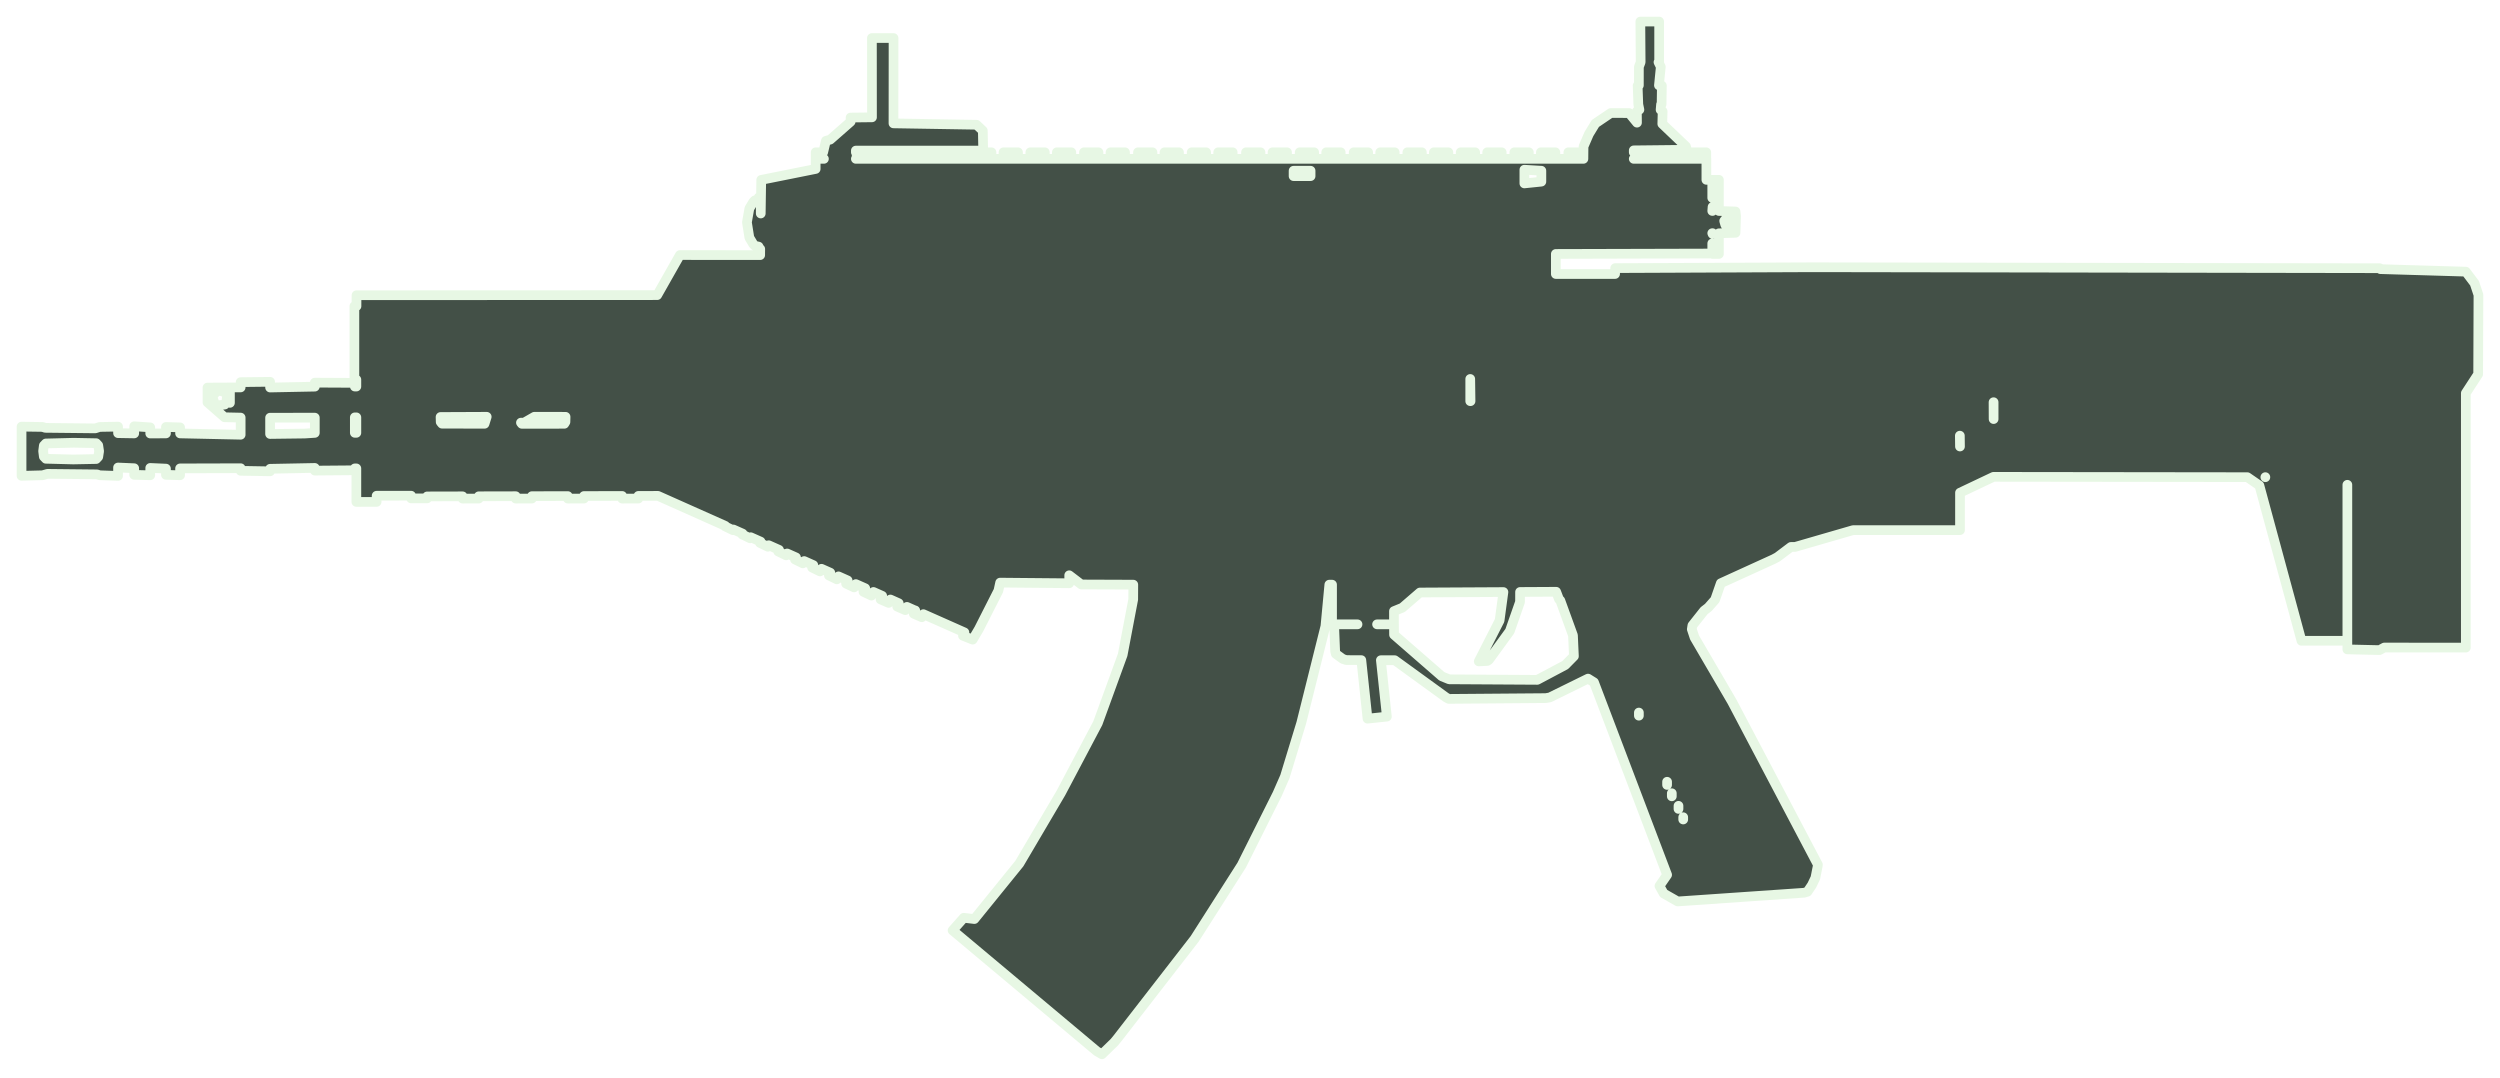
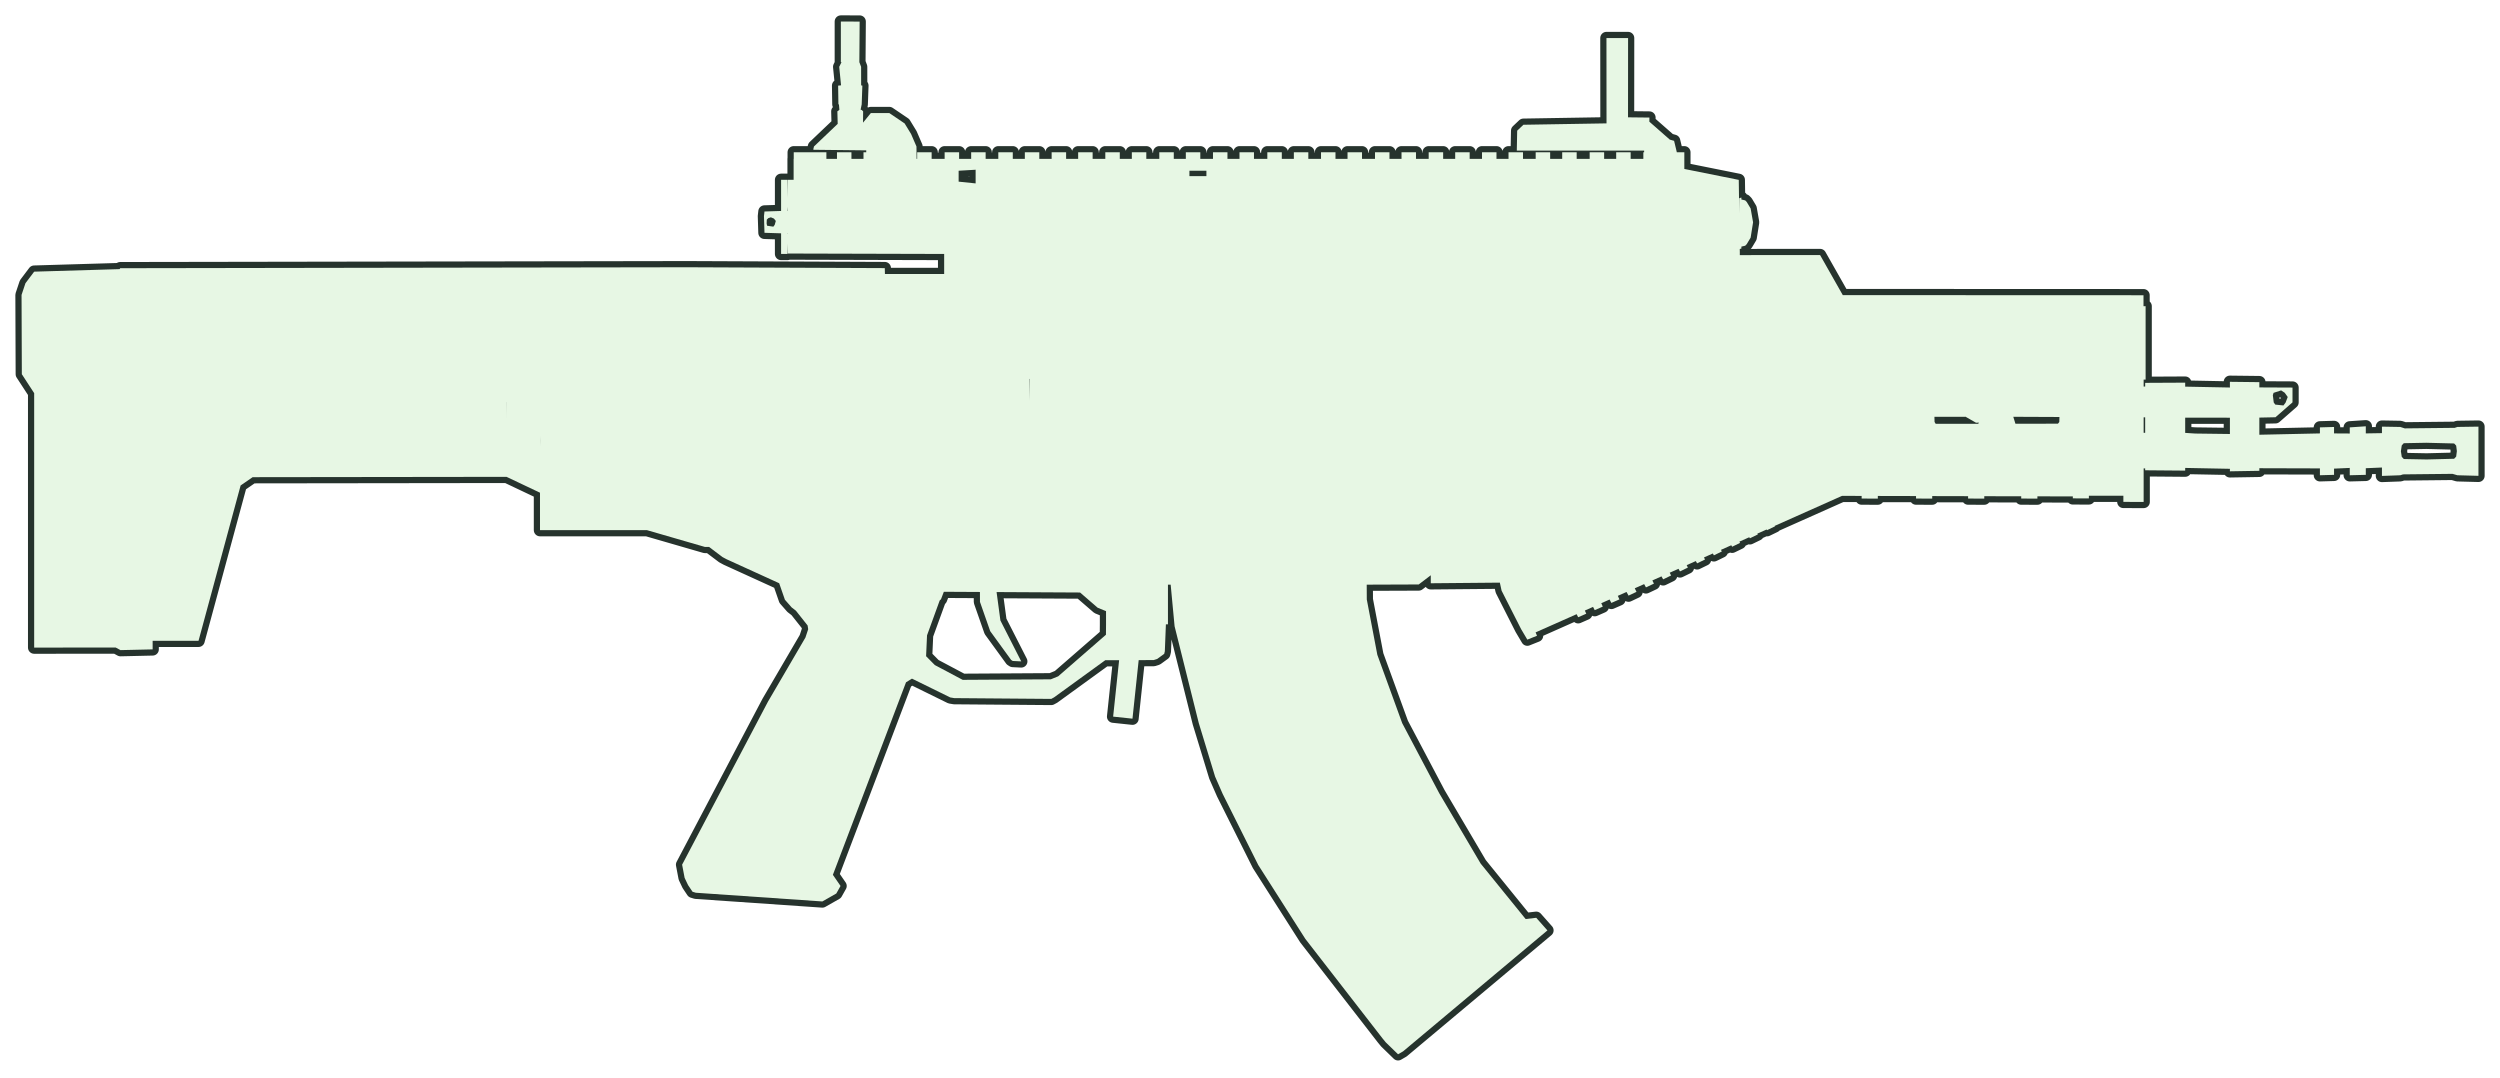
<svg xmlns="http://www.w3.org/2000/svg" width="232" height="100" viewBox="0 0 232 100">
-   <path fill="#435047" fill-rule="evenodd" stroke="#e7f7e4" stroke-width="0.9" stroke-linejoin="round" d="M16.712,39.661L15.401,39.623L15.401,40.221L13.943,40.230L13.943,39.661L12.454,39.560L12.454,40.221L10.955,40.195L10.955,39.592L9.251,39.622L8.839,39.754L4.203,39.704L3.950,39.620L2.000,39.591L2.000,44.156L3.953,44.104L4.407,43.973L8.996,44.022L9.254,44.104L10.955,44.166L10.955,43.385L12.454,43.451L12.454,44.065L13.943,44.104L13.943,43.424L15.401,43.489L15.401,44.065L16.712,44.103L16.712,43.467L22.333,43.451L22.333,43.691L25.065,43.738L25.065,43.505L29.215,43.423L29.215,43.673L32.928,43.641L32.928,43.467L33.070,43.467L33.070,46.579L34.951,46.575L34.951,46.004L38.152,46.002L38.152,46.250L39.642,46.248L39.642,46.068L42.929,46.060L42.929,46.269L44.430,46.266L44.431,46.056L47.859,46.048L47.859,46.269L49.361,46.266L49.361,46.045L52.690,46.037L52.690,46.269L54.192,46.266L54.192,46.033L57.738,46.025L57.738,46.269L59.240,46.266L59.240,46.021L61.061,46.017L67.304,48.801L67.283,48.844L68.019,49.200L68.055,49.136L68.915,49.519L68.876,49.597L69.611,49.954L69.667,49.855L70.582,50.262L70.523,50.381L71.258,50.738L71.337,50.599L72.292,51.025L72.217,51.178L72.951,51.536L73.049,51.363L73.870,51.729L73.775,51.922L74.509,52.279L74.629,52.067L75.476,52.445L75.364,52.670L76.098,53.028L76.236,52.784L77.052,53.148L76.923,53.405L77.659,53.763L77.814,53.487L78.661,53.865L78.517,54.160L79.256,54.510L79.424,54.205L80.295,54.593L80.132,54.924L80.872,55.274L81.058,54.934L81.867,55.294L81.718,55.624L82.467,55.951L82.629,55.634L83.403,55.979L83.261,56.294L84.010,56.621L84.165,56.319L84.927,56.659L84.796,56.952L85.545,57.280L85.690,56.996L89.497,58.686L89.366,58.998L90.264,59.357L90.843,58.379L92.653,54.812L92.815,54.068L99.224,54.127L99.224,53.385L100.344,54.238L105.169,54.256L105.162,55.629L104.184,60.767L101.876,67.109L98.450,73.596L94.594,80.141L90.421,85.287L89.438,85.171L88.400,86.342L101.793,97.565L102.261,97.837L103.406,96.724L103.693,96.374L110.864,87.129L115.231,80.278L118.538,73.669L119.240,72.066L120.755,67.096L122.998,58.117L123.362,54.256L123.614,54.256L123.614,57.938L125.978,57.938L123.805,57.940L123.904,60.439L123.963,60.678L124.615,61.152L124.937,61.254L126.330,61.260L126.500,62.859L126.845,66.118L126.906,66.692L128.701,66.502L128.146,61.267L129.431,61.267L134.192,64.721L134.445,64.858L143.446,64.785L143.819,64.722L147.370,62.976L147.922,63.319L154.709,81.184L153.998,82.217L154.392,82.918L155.687,83.655L167.428,82.846L167.736,82.752L168.150,82.133L168.467,81.466L168.689,80.347L168.700,80.241L160.733,65.114L157.255,59.163L157.000,58.392L157.054,58.043L158.139,56.674L158.534,56.368L159.161,55.654L159.693,54.123L164.593,51.889L164.952,51.695L166.197,50.756L166.582,50.756L171.968,49.196L181.888,49.196L181.889,45.723L184.992,44.251L208.555,44.282L209.670,45.050L213.577,59.465L217.835,59.465L217.835,60.262L220.819,60.331L221.263,60.091L228.829,60.096L228.829,36.484L229.974,34.726L230.000,27.368L229.639,26.285L228.829,25.210L220.900,24.975L220.846,24.890L168.224,24.801L149.892,24.881L149.878,25.427L144.382,25.427L144.382,23.567L158.897,23.527L158.897,22.589L158.927,23.567L159.515,23.567L159.515,21.652L161.056,21.604L161.104,20.059L161.056,19.627L159.515,19.578L159.515,16.688L158.927,16.688L158.897,18.362L158.897,16.688L158.352,16.688L158.352,14.741L151.613,14.741L151.868,14.741L151.868,14.133L151.613,14.133L151.613,13.953L156.504,13.899L156.526,13.851L156.461,13.590L154.262,11.495L154.292,10.334L154.104,10.189L154.146,9.693L154.195,9.680L154.221,7.947L153.950,7.919L154.121,6.202L153.908,5.769L153.969,5.769L153.969,2.000L152.225,2.002L152.252,5.769L152.089,6.200L152.086,7.920L151.973,7.947L152.035,9.690L152.136,10.180L152.032,10.206L151.902,10.334L151.912,11.383L151.185,10.492L149.475,10.490L148.051,11.454L147.453,12.433L146.952,13.593L146.940,14.741L79.424,14.741L79.498,14.741L79.498,14.133L79.424,14.133L79.424,13.975L91.241,13.975L91.205,12.126L90.626,11.578L82.915,11.449L82.921,3.531L80.914,3.531L80.920,10.888L78.934,10.910L78.940,11.292L77.044,12.956L76.645,13.069L76.390,14.133L75.694,14.133L75.694,14.741L76.460,14.741L75.694,14.741L75.694,15.679L70.643,16.693L70.598,19.813L70.598,18.397L70.399,18.332L70.399,18.514L70.047,18.595L69.904,18.741L69.541,19.347L69.315,20.630L69.541,22.052L69.904,22.658L70.046,22.804L70.399,22.885L70.400,23.067L70.550,23.106L70.545,23.471L70.545,23.674L63.097,23.668L60.989,27.387L33.083,27.398L33.082,28.413L32.887,28.413L32.887,35.228L33.070,35.228L33.070,35.872L32.928,35.871L32.928,35.529L29.215,35.510L29.215,35.880L25.065,35.962L25.065,35.432L22.333,35.464L22.333,35.952L19.256,35.967L19.256,37.339L20.836,38.721L22.333,38.753L22.333,40.344L16.712,40.221L16.712,39.661ZM84.933,56.647L84.933,56.647L84.927,56.659L84.933,56.647ZM126.424,62.151L126.424,62.151L126.424,62.151L126.424,62.151ZM128.295,62.668L128.295,62.668L128.295,62.668L128.295,62.668ZM217.835,44.989L217.835,45.023L217.835,59.465L217.835,44.989ZM104.965,76.368L104.965,76.368L104.965,76.368L104.965,76.368ZM136.438,35.167L136.466,37.227L136.438,37.227L136.438,35.167ZM120.045,16.345L120.045,15.844L121.622,15.844L121.622,16.345L120.045,16.345ZM87.064,51.517L87.064,51.517L87.064,51.517L87.064,51.517ZM70.546,23.471L70.546,23.471L70.546,23.471L70.546,23.471ZM70.281,27.876L70.281,27.876L70.281,27.876L70.281,27.876ZM32.928,40.165L32.928,38.731L33.070,38.730L33.070,40.166L32.928,40.165ZM40.897,39.163L40.884,38.697L45.167,38.678L44.967,39.325L41.023,39.317L40.897,39.163ZM29.215,38.759L29.215,40.171L28.278,40.233L25.065,40.275L25.065,38.763L29.215,38.759ZM9.197,41.870L9.117,42.394L8.926,42.597L6.805,42.639L4.257,42.573L4.067,42.372L4.003,41.863L4.067,41.354L4.257,41.154L6.840,41.088L8.929,41.129L9.117,41.333L9.197,41.870ZM20.856,37.545L20.096,37.627L19.899,37.364L19.699,36.841L19.978,36.448L20.312,36.229L21.014,36.455L21.080,36.676L20.997,37.350L20.856,37.545ZM21.338,36.611L21.338,37.385L21.338,35.973L21.338,36.611ZM49.592,38.676L52.485,38.681L52.473,39.157L52.371,39.327L48.430,39.330L48.344,39.222L48.629,39.228L49.592,38.676ZM88.783,49.646L88.783,49.646L88.783,49.646L88.783,49.646ZM102.976,96.538L102.976,96.538L102.976,96.538L102.976,96.538ZM152.088,66.310L152.088,66.415L152.088,66.125L152.088,66.310ZM129.360,57.938L129.360,56.714L130.138,56.396L131.770,54.985L139.518,54.943L139.162,57.583L137.229,61.377L138.018,61.338L138.167,61.242L140.110,58.569L141.059,55.856L141.063,54.935L144.412,54.917L144.675,55.608L144.796,55.723L145.972,58.961L146.059,60.896L145.251,61.716L142.661,63.091L134.483,63.041L133.801,62.762L129.368,58.904L129.360,57.940L127.793,57.938L129.360,57.938ZM129.814,51.870L129.814,51.870L129.814,51.870L129.814,51.870ZM144.348,51.824L144.348,51.824L144.348,51.824L144.348,51.824ZM141.462,15.751L143.039,15.844L143.039,16.857L141.462,17.020L141.462,15.751ZM158.926,21.710L158.897,21.639L158.926,21.640L158.926,21.710ZM158.897,19.575L158.927,19.199L158.927,19.575L158.897,19.575ZM160.844,20.438L160.811,20.948L160.233,21.035L160.107,20.864L160.005,20.504L160.177,20.286L160.462,20.166L160.703,20.244L160.844,20.438ZM181.874,40.430L181.886,41.428L181.886,41.436L181.874,40.430ZM185.000,37.325L185.007,37.325L185.007,38.889L185.000,37.325ZM210.225,44.279L210.225,44.285L210.225,44.279L210.225,44.279ZM156.202,75.838L156.202,76.018L156.202,76.048L156.202,75.838ZM155.764,75.067L155.764,74.780L155.764,74.959L155.764,75.067ZM155.144,73.792L155.144,73.899L155.144,73.612L155.144,73.792ZM154.706,72.548L154.706,72.733L154.706,72.841L154.706,72.548ZM80.675,14.133L80.675,14.741L82.018,14.741L82.018,14.133L80.675,14.133ZM83.136,14.741L84.479,14.741L84.479,14.133L83.136,14.133L83.136,14.741ZM85.685,14.133L85.685,14.741L87.028,14.741L87.028,14.133L85.685,14.133ZM89.489,14.741L89.489,14.133L88.146,14.133L88.146,14.741L89.489,14.741ZM92.009,14.741L92.009,14.133L90.666,14.133L90.666,14.741L92.009,14.741ZM96.958,14.133L95.615,14.133L95.615,14.741L96.958,14.741L96.958,14.133ZM94.470,14.133L93.127,14.133L93.127,14.741L94.470,14.741L94.470,14.133ZM101.939,14.133L100.596,14.133L100.596,14.741L101.939,14.741L101.939,14.133ZM98.076,14.133L98.076,14.741L99.419,14.741L99.419,14.133L98.076,14.133ZM104.400,14.741L104.400,14.133L103.057,14.133L103.057,14.741L104.400,14.741ZM108.067,14.133L108.067,14.741L109.410,14.741L109.410,14.133L108.067,14.133ZM106.949,14.133L105.606,14.133L105.606,14.741L106.949,14.741L106.949,14.133ZM111.930,14.741L111.930,14.133L110.587,14.133L110.587,14.741L111.930,14.741ZM114.392,14.133L113.049,14.133L113.049,14.741L114.392,14.741L114.392,14.133ZM116.974,14.741L116.974,14.133L115.631,14.133L115.631,14.741L116.974,14.741ZM119.435,14.741L119.435,14.133L118.092,14.133L118.092,14.741L119.435,14.741ZM121.955,14.133L120.612,14.133L120.612,14.741L121.955,14.741L121.955,14.133ZM124.416,14.741L124.416,14.133L123.073,14.133L123.073,14.741L124.416,14.741ZM128.084,14.133L128.084,14.741L129.427,14.741L129.427,14.133L128.084,14.133ZM126.966,14.133L125.623,14.133L125.623,14.741L126.966,14.741L126.966,14.133ZM140.533,14.741L141.876,14.741L141.876,14.133L140.533,14.133L140.533,14.741ZM130.604,14.741L131.947,14.741L131.947,14.133L130.604,14.133L130.604,14.741ZM134.408,14.133L133.065,14.133L133.065,14.741L134.408,14.741L134.408,14.133ZM135.552,14.741L136.895,14.741L136.895,14.133L135.552,14.133L135.552,14.741ZM138.014,14.133L138.014,14.741L139.357,14.741L139.357,14.133L138.014,14.133ZM145.544,14.741L146.887,14.741L146.887,14.133L145.544,14.133L145.544,14.741ZM144.338,14.741L144.338,14.133L142.995,14.133L142.995,14.741L144.338,14.741ZM154.329,14.741L154.329,14.133L152.986,14.133L152.986,14.741L154.329,14.741ZM158.341,14.133L155.311,14.133L155.311,14.741L158.341,14.741L158.341,14.133Z" />
+   <path fill="#e7f7e4" fill-rule="evenodd" stroke="#26332d" stroke-width="1.15" stroke-linejoin="round" paint-order="stroke fill" d="M2.000,27.368L2.026,34.726L3.171,36.484L3.171,60.096L10.737,60.091L11.181,60.331L14.165,60.262L14.165,59.465L18.423,59.465L22.330,45.050L23.445,44.282L47.008,44.251L50.111,45.723L50.112,49.196L60.032,49.196L65.418,50.756L65.803,50.756L67.048,51.695L67.407,51.889L72.307,54.123L72.839,55.654L73.466,56.368L73.861,56.674L74.946,58.043L75.000,58.392L74.745,59.163L71.267,65.114L63.300,80.241L63.533,81.466L63.850,82.133L64.264,82.752L64.572,82.846L76.313,83.655L77.608,82.918L78.002,82.217L77.291,81.184L84.078,63.319L84.630,62.976L88.181,64.722L88.554,64.785L97.555,64.858L97.808,64.721L102.569,61.267L103.854,61.267L103.299,66.502L105.094,66.692L105.670,61.260L107.063,61.254L107.385,61.152L108.037,60.678L108.096,60.439L108.195,57.940L106.022,57.938L108.386,57.938L108.386,54.256L108.638,54.256L109.002,58.117L111.245,67.096L112.760,72.066L113.462,73.669L116.769,80.278L121.136,87.129L128.307,96.374L128.594,96.724L129.739,97.837L130.207,97.565L143.600,86.342L142.562,85.171L141.579,85.287L137.406,80.141L133.550,73.596L130.124,67.109L127.816,60.767L126.838,55.629L126.831,54.256L131.656,54.238L132.776,53.385L132.776,54.127L139.185,54.068L139.347,54.812L141.157,58.379L141.736,59.357L142.634,58.998L142.503,58.686L146.310,56.996L146.455,57.280L147.204,56.952L147.073,56.659L147.835,56.319L147.990,56.621L148.739,56.294L148.597,55.979L149.371,55.634L149.533,55.951L150.282,55.624L150.133,55.294L150.942,54.934L151.128,55.274L151.868,54.924L151.705,54.593L152.576,54.205L152.744,54.510L153.483,54.160L153.339,53.865L154.186,53.487L154.341,53.763L155.077,53.405L154.948,53.148L155.764,52.784L155.902,53.028L156.636,52.670L156.524,52.445L157.371,52.067L157.491,52.279L158.225,51.922L158.130,51.729L158.951,51.363L159.049,51.536L159.783,51.178L159.708,51.025L160.663,50.599L160.742,50.738L161.477,50.381L161.418,50.262L162.333,49.855L162.389,49.954L163.124,49.597L163.085,49.519L163.945,49.136L163.981,49.200L164.717,48.844L164.696,48.801L170.939,46.017L172.760,46.021L172.760,46.266L174.262,46.269L174.262,46.025L177.808,46.033L177.808,46.266L179.310,46.269L179.310,46.037L182.639,46.045L182.639,46.266L184.141,46.269L184.141,46.048L187.569,46.056L187.570,46.266L189.071,46.269L189.071,46.060L192.358,46.068L192.358,46.248L193.848,46.250L193.848,46.002L197.049,46.004L197.049,46.575L198.930,46.579L198.930,43.467L199.072,43.467L199.072,43.641L202.785,43.673L202.785,43.423L206.935,43.505L206.935,43.738L209.667,43.691L209.667,43.451L215.288,43.467L215.288,44.103L216.599,44.065L216.599,43.489L218.057,43.424L218.057,44.104L219.546,44.065L219.546,43.451L221.045,43.385L221.045,44.166L222.746,44.104L223.004,44.022L227.593,43.973L228.047,44.104L230.000,44.156L230.000,39.591L228.050,39.620L227.797,39.704L223.161,39.754L222.749,39.622L221.045,39.592L221.045,40.195L219.546,40.221L219.546,39.560L218.057,39.661L218.057,40.230L216.599,40.221L216.599,39.623L215.288,39.661L215.288,40.221L209.667,40.344L209.667,38.753L211.164,38.721L212.744,37.339L212.744,35.967L209.667,35.952L209.667,35.464L206.935,35.432L206.935,35.962L202.785,35.880L202.785,35.510L199.072,35.529L199.072,35.871L198.930,35.872L198.930,35.228L199.113,35.228L199.113,28.413L198.918,28.413L198.917,27.398L171.011,27.387L168.903,23.668L161.455,23.674L161.455,23.471L161.450,23.106L161.600,23.067L161.601,22.885L161.954,22.804L162.096,22.658L162.459,22.052L162.685,20.630L162.459,19.347L162.096,18.741L161.953,18.595L161.601,18.514L161.601,18.332L161.402,18.397L161.402,19.813L161.357,16.693L156.306,15.679L156.306,14.741L155.540,14.741L156.306,14.741L156.306,14.133L155.610,14.133L155.355,13.069L154.956,12.956L153.060,11.292L153.066,10.910L151.080,10.888L151.086,3.531L149.079,3.531L149.085,11.449L141.374,11.578L140.795,12.126L140.759,13.975L152.576,13.975L152.576,14.133L152.502,14.133L152.502,14.741L152.576,14.741L85.060,14.741L85.048,13.593L84.547,12.433L83.949,11.454L82.525,10.490L80.815,10.492L80.088,11.383L80.098,10.334L79.968,10.206L79.864,10.180L79.965,9.690L80.027,7.947L79.914,7.920L79.911,6.200L79.748,5.769L79.775,2.002L78.031,2.000L78.031,5.769L78.092,5.769L77.879,6.202L78.050,7.919L77.779,7.947L77.805,9.680L77.854,9.693L77.896,10.189L77.708,10.334L77.738,11.495L75.539,13.590L75.474,13.851L75.496,13.899L80.387,13.953L80.387,14.133L80.132,14.133L80.132,14.741L80.387,14.741L73.648,14.741L73.648,16.688L73.103,16.688L73.103,18.362L73.073,16.688L72.485,16.688L72.485,19.578L70.944,19.627L70.896,20.059L70.944,21.604L72.485,21.652L72.485,23.567L73.073,23.567L73.103,22.589L73.103,23.527L87.618,23.567L87.618,25.427L82.122,25.427L82.108,24.881L63.776,24.801L11.154,24.890L11.100,24.975L3.171,25.210L2.361,26.285L2.000,27.368ZM14.165,45.023L14.165,44.989L14.165,59.465L14.165,45.023ZM121.942,87.074L121.942,87.074L121.942,87.074L121.942,87.074ZM110.378,16.345L110.378,15.844L111.955,15.844L111.955,16.345L110.378,16.345ZM50.114,40.912L50.126,40.430L50.114,41.436L50.114,40.912ZM47.000,37.325L46.993,38.889L46.993,37.325L47.000,37.325ZM21.775,44.284L21.775,44.285L21.775,44.279L21.775,44.284ZM79.912,66.125L79.912,66.415L79.912,66.310L79.912,66.125ZM75.798,75.838L75.798,76.048L75.798,76.018L75.798,75.838ZM76.236,75.067L76.236,74.959L76.236,74.780L76.236,75.067ZM76.856,73.899L76.856,73.792L76.856,73.612L76.856,73.899ZM77.294,72.548L77.294,72.841L77.294,72.733L77.294,72.548ZM71.995,20.504L71.893,20.864L71.767,21.035L71.189,20.948L71.142,20.743L71.158,20.385L71.297,20.244L71.538,20.166L71.823,20.286L71.995,20.504ZM73.103,21.710L73.074,21.640L73.103,21.639L73.103,21.710ZM73.073,19.199L73.103,19.575L73.073,19.575L73.073,19.199ZM89.339,63.091L86.749,61.716L85.941,60.896L86.028,58.961L87.204,55.723L87.325,55.608L87.588,54.917L90.937,54.935L90.941,55.856L91.890,58.569L93.833,61.242L93.982,61.338L94.771,61.377L92.838,57.583L92.482,54.943L100.230,54.985L101.862,56.396L102.640,56.714L102.640,57.938L104.207,57.938L102.640,57.940L102.632,58.904L98.199,62.762L97.517,63.041L89.339,63.091ZM90.538,15.751L90.538,17.020L88.961,16.857L88.961,15.844L90.538,15.751ZM95.562,35.167L95.534,37.227L95.534,35.167L95.562,35.167ZM144.972,51.990L144.972,51.990L144.972,51.990L144.972,51.990ZM183.371,39.228L183.656,39.222L183.570,39.330L179.629,39.327L179.527,39.157L179.515,38.681L182.408,38.676L183.371,39.228ZM161.454,23.471L161.454,23.471L161.454,23.471L161.454,23.471ZM129.610,97.047L130.193,97.553L130.193,97.553L129.610,97.047ZM129.024,96.538L129.024,96.538L129.024,96.538L129.024,96.538ZM199.072,38.731L199.072,40.165L198.930,40.166L198.930,38.730L199.072,38.731ZM187.033,39.325L186.833,38.678L191.116,38.697L191.103,39.163L190.977,39.317L187.033,39.325ZM159.582,51.262L159.582,51.262L159.582,51.262L159.582,51.262ZM198.916,28.056L198.916,28.056L198.916,28.056L198.916,28.056ZM202.785,40.171L202.785,38.759L206.935,38.763L206.935,40.275L203.722,40.233L202.785,40.171ZM227.933,42.372L227.743,42.573L225.195,42.639L223.074,42.597L222.883,42.394L222.803,41.870L222.883,41.333L223.071,41.129L225.160,41.088L227.743,41.154L227.933,41.354L227.997,41.863L227.933,42.372ZM210.662,37.385L210.662,36.611L210.662,35.973L210.662,36.418L210.662,37.385ZM211.003,37.350L210.920,36.676L210.986,36.455L211.688,36.229L212.022,36.448L212.301,36.841L212.101,37.364L211.904,37.627L211.146,37.547L211.003,37.350ZM76.689,14.133L73.659,14.133L73.659,14.741L76.689,14.741L76.689,14.133ZM79.014,14.133L77.671,14.133L77.671,14.741L79.014,14.741L79.014,14.133ZM89.005,14.133L87.662,14.133L87.662,14.741L89.005,14.741L89.005,14.133ZM85.113,14.133L85.113,14.741L86.456,14.741L86.456,14.133L85.113,14.133ZM97.592,14.133L97.592,14.741L98.935,14.741L98.935,14.133L97.592,14.133ZM96.448,14.741L96.448,14.133L95.105,14.133L95.105,14.741L96.448,14.741ZM92.643,14.133L92.643,14.741L93.986,14.741L93.986,14.133L92.643,14.133ZM91.467,14.741L91.467,14.133L90.124,14.133L90.124,14.741L91.467,14.741ZM101.396,14.133L100.053,14.133L100.053,14.741L101.396,14.741L101.396,14.133ZM107.584,14.133L107.584,14.741L108.927,14.741L108.927,14.133L107.584,14.133ZM106.377,14.741L106.377,14.133L105.034,14.133L105.034,14.741L106.377,14.741ZM102.573,14.133L102.573,14.741L103.916,14.741L103.916,14.133L102.573,14.133ZM111.388,14.133L110.045,14.133L110.045,14.741L111.388,14.741L111.388,14.133ZM113.908,14.741L113.908,14.133L112.565,14.133L112.565,14.741L113.908,14.741ZM116.369,14.133L115.026,14.133L115.026,14.741L116.369,14.741L116.369,14.133ZM121.413,14.133L120.070,14.133L120.070,14.741L121.413,14.741L121.413,14.133ZM117.608,14.133L117.608,14.741L118.951,14.741L118.951,14.133L117.608,14.133ZM122.590,14.741L123.933,14.741L123.933,14.133L122.590,14.133L122.590,14.741ZM126.394,14.133L125.051,14.133L125.051,14.741L126.394,14.741L126.394,14.133ZM128.943,14.741L128.943,14.133L127.600,14.133L127.600,14.741L128.943,14.741ZM132.581,14.133L132.581,14.741L133.924,14.741L133.924,14.133L132.581,14.133ZM131.404,14.133L130.061,14.133L130.061,14.741L131.404,14.741L131.404,14.133ZM137.530,14.133L137.530,14.741L138.873,14.741L138.873,14.133L137.530,14.133ZM136.385,14.741L136.385,14.133L135.042,14.133L135.042,14.741L136.385,14.741ZM141.334,14.741L141.334,14.133L139.991,14.133L139.991,14.741L141.334,14.741ZM146.315,14.741L146.315,14.133L144.972,14.133L144.972,14.741L146.315,14.741ZM142.511,14.133L142.511,14.741L143.854,14.741L143.854,14.133L142.511,14.133ZM151.325,14.133L149.982,14.133L149.982,14.741L151.325,14.741L151.325,14.133ZM148.864,14.741L148.864,14.133L147.521,14.133L147.521,14.741L148.864,14.741Z" />
</svg>
